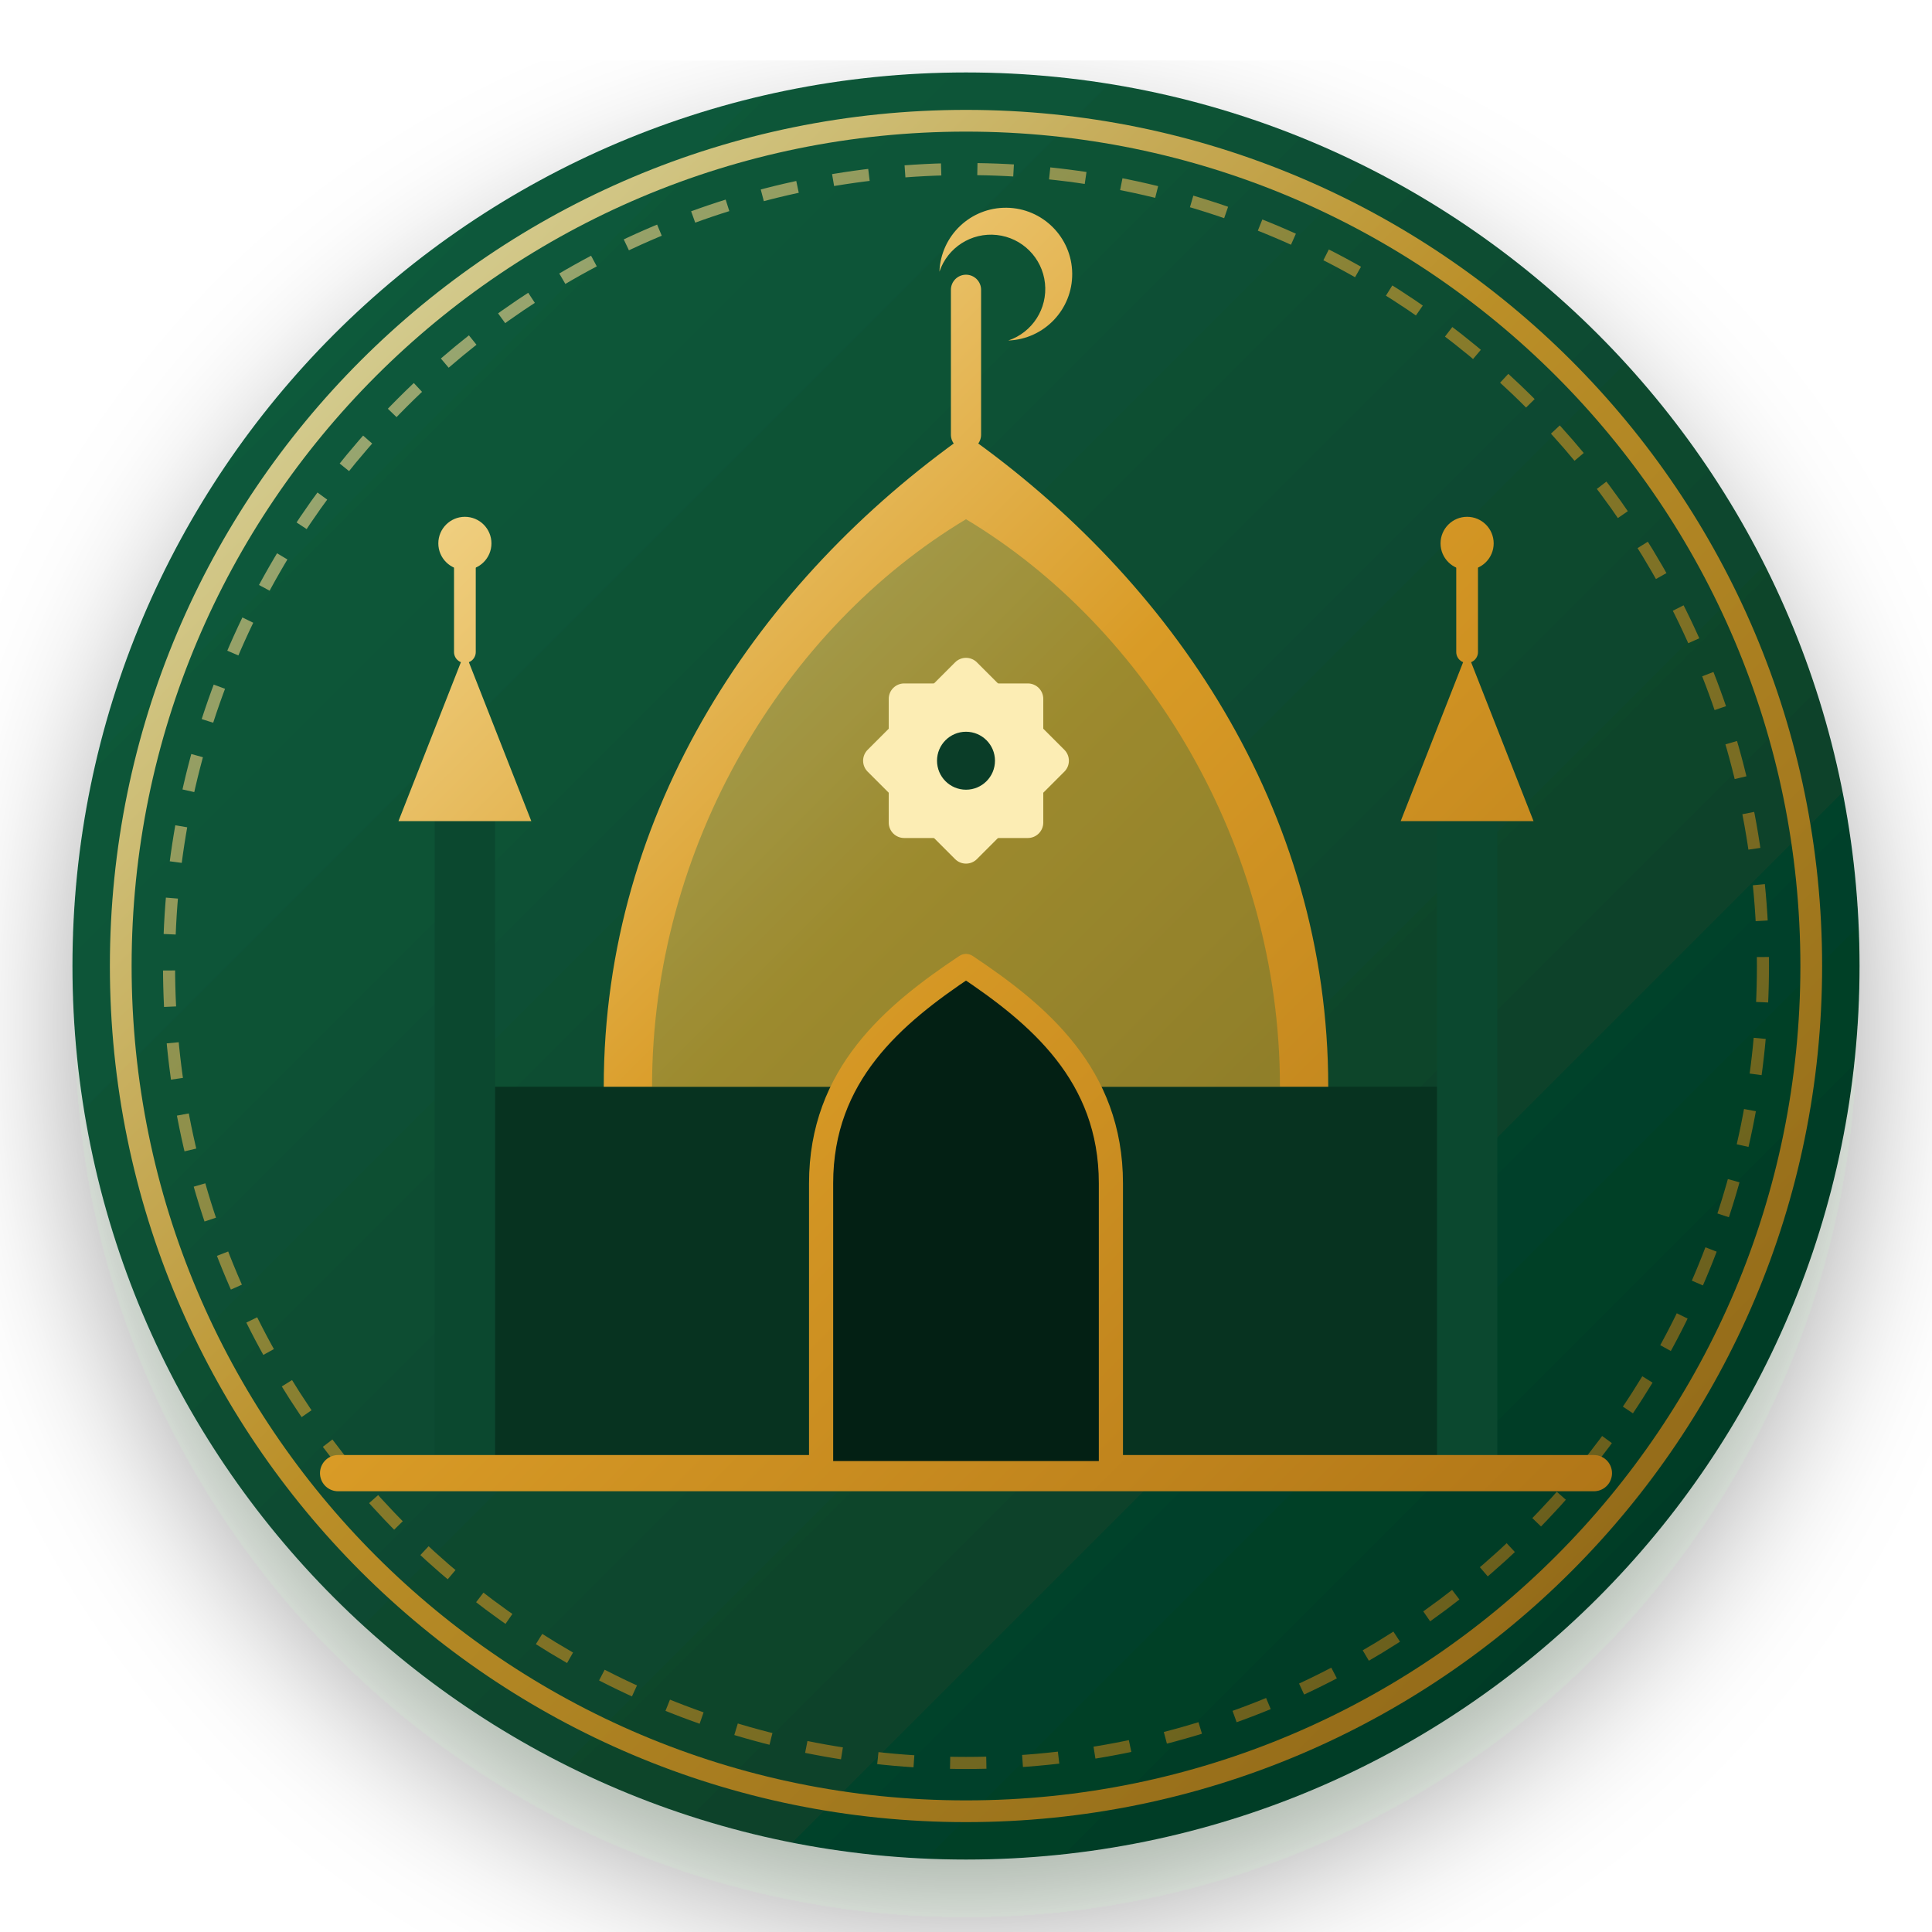
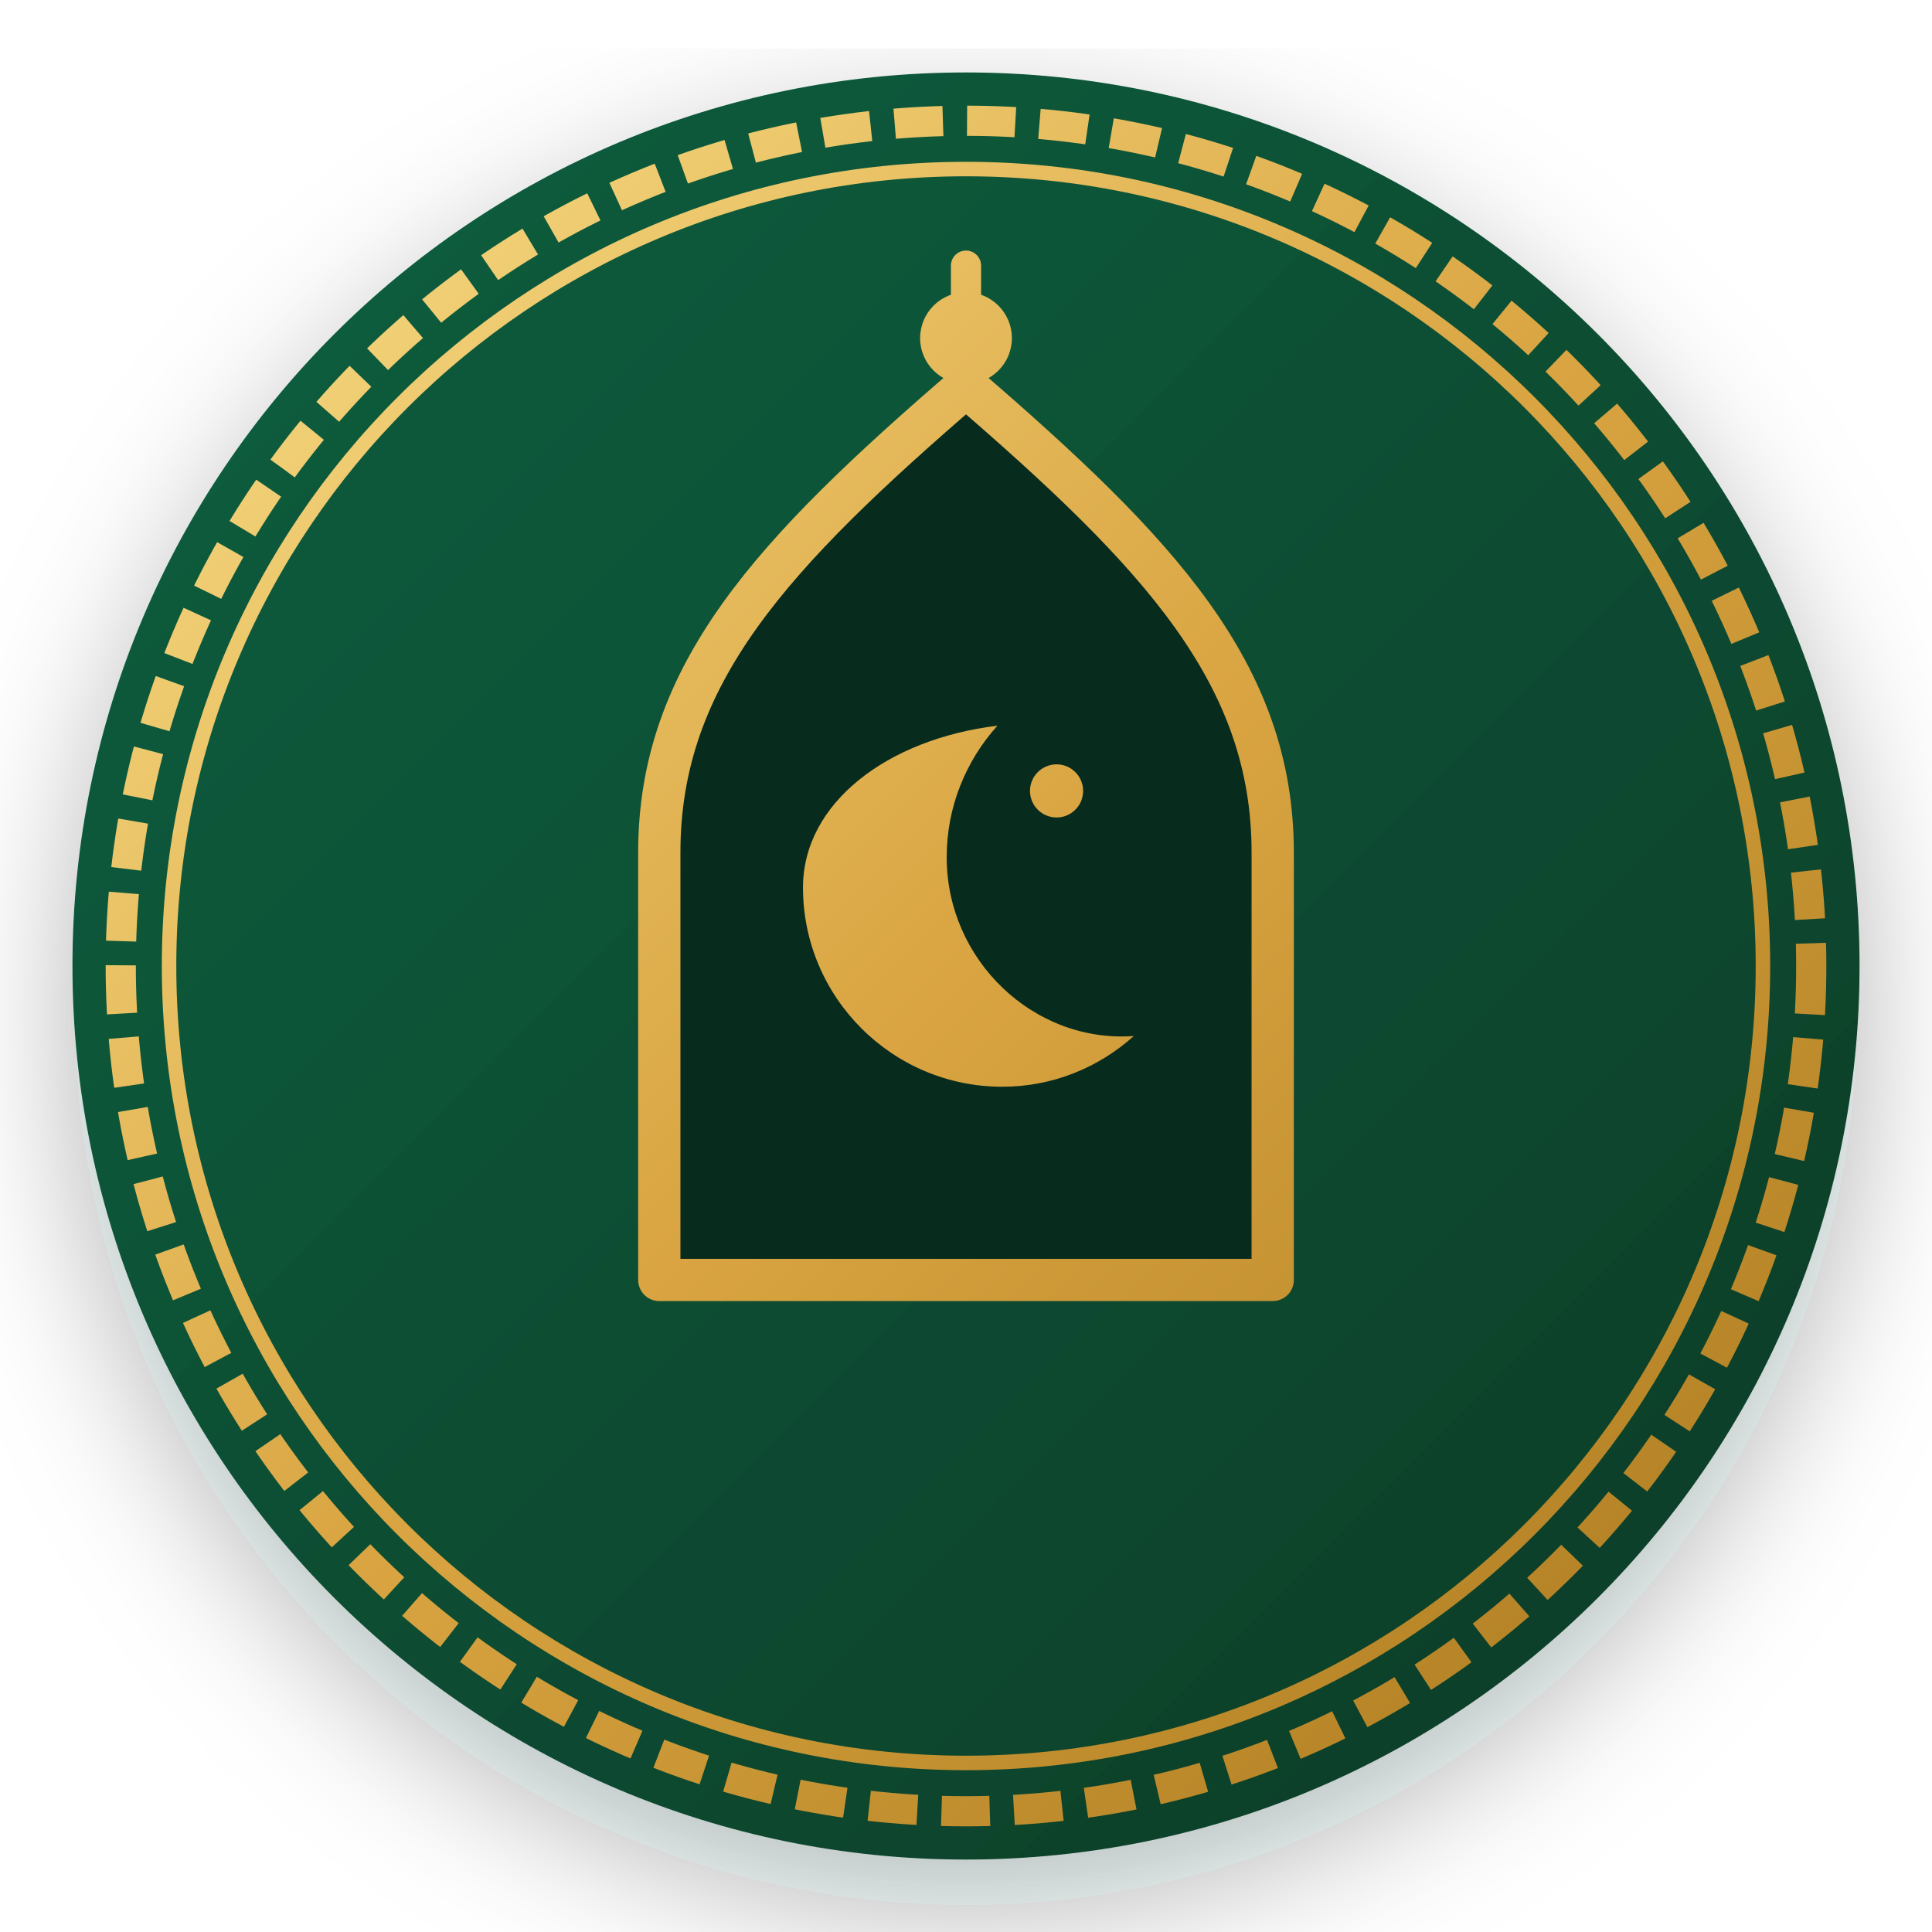
- <svg xmlns="http://www.w3.org/2000/svg" viewBox="0 0 160 160" width="160" height="160" fill="none" role="img" aria-label="Logo Masjid Raya Pro">
+ <svg xmlns="http://www.w3.org/2000/svg" viewBox="0 0 160 160" width="160" height="160" fill="none">
  <defs>
-     <linearGradient id="emGrad" x1="0" y1="0" x2="160" y2="160" gradientUnits="userSpaceOnUse">
-       <stop offset="0%" stop-color="#0e6241" />
-       <stop offset="100%" stop-color="#03331f" />
+     <linearGradient id="emeraldGrad" x1="0" y1="0" x2="160" y2="160" gradientUnits="userSpaceOnUse">
+       <stop stop-color="#0e6241" />
+       <stop offset="1" stop-color="#063925" />
    </linearGradient>
    <linearGradient id="goldGrad" x1="20" y1="20" x2="140" y2="140" gradientUnits="userSpaceOnUse">
-       <stop offset="0%" stop-color="#fcedb4" />
-       <stop offset="45%" stop-color="#d99b26" />
-       <stop offset="100%" stop-color="#a86e14" />
+       <stop stop-color="#f5d77f" />
+       <stop offset="0.5" stop-color="#d9a441" />
+       <stop offset="1" stop-color="#b07f22" />
    </linearGradient>
-     <filter id="shadow" x="-10%" y="-10%" width="120%" height="120%">
-       <feDropShadow dx="0" dy="5" stdDeviation="6" flood-color="#021c11" flood-opacity="0.35" />
+     <filter id="glow" x="-10%" y="-10%" width="120%" height="120%">
+       <feDropShadow dx="0" dy="4" stdDeviation="6" flood-color="#04261a" flood-opacity="0.3" />
    </filter>
  </defs>
-   <circle cx="80" cy="80" r="74" fill="url(#emGrad)" filter="url(#shadow)" />
-   <circle cx="80" cy="80" r="70" stroke="url(#goldGrad)" stroke-width="1.8" stroke-opacity="0.85" />
-   <circle cx="80" cy="80" r="66" stroke="url(#goldGrad)" stroke-width="1" stroke-dasharray="3 3" stroke-opacity="0.6" />
-   <path d="M 36 122 L 36 68 L 41 68 L 41 122 Z" fill="#0b482f" />
-   <path d="M 33 68 L 44 68 L 38.5 54 Z" fill="url(#goldGrad)" />
-   <line x1="38.5" y1="54" x2="38.5" y2="46" stroke="url(#goldGrad)" stroke-width="1.8" stroke-linecap="round" />
-   <circle cx="38.5" cy="45" r="2.2" fill="url(#goldGrad)" />
-   <path d="M 119 122 L 119 68 L 124 68 L 124 122 Z" fill="#0b482f" />
-   <path d="M 116 68 L 127 68 L 121.5 54 Z" fill="url(#goldGrad)" />
-   <line x1="121.5" y1="54" x2="121.5" y2="46" stroke="url(#goldGrad)" stroke-width="1.8" stroke-linecap="round" />
-   <circle cx="121.5" cy="45" r="2.2" fill="url(#goldGrad)" />
-   <path d="M 41 122 L 41 90 L 119 90 L 119 122 Z" fill="#073320" />
-   <line x1="28" y1="122" x2="132" y2="122" stroke="url(#goldGrad)" stroke-width="3" stroke-linecap="round" />
-   <path d="M 50 90 C 50 67 63 48 80 36 C 97 48 110 67 110 90 Z" fill="url(#goldGrad)" />
-   <path d="M 54 90 C 54 70 65 52 80 43 C 95 52 106 70 106 90 Z" fill="#0e6241" opacity="0.3" />
-   <line x1="80" y1="36" x2="80" y2="24" stroke="url(#goldGrad)" stroke-width="2.5" stroke-linecap="round" />
-   <path d="M 77.8 22.5 A 5.5 5.5 0 1 1 83.5 28.2 A 4.5 4.5 0 1 0 77.8 22.5 Z" fill="url(#goldGrad)" />
-   <path d="M 68 122 L 68 98 C 68 89 74 84 80 80 C 86 84 92 89 92 98 L 92 122 Z" fill="#032014" stroke="url(#goldGrad)" stroke-width="2" stroke-linejoin="round" />
-   <g transform="translate(80, 63) scale(1.6)" fill="url(#goldGrad)">
-     <rect x="-4" y="-4" width="8" height="8" rx="0.8" />
-     <rect x="-4" y="-4" width="8" height="8" rx="0.8" transform="rotate(45)" />
-     <circle cx="0" cy="0" r="1.5" fill="#0a3d28" />
-   </g>
+   <circle cx="80" cy="80" r="74" fill="url(#emeraldGrad)" filter="url(#glow)" />
+   <circle cx="80" cy="80" r="70" stroke="url(#goldGrad)" stroke-width="2.5" stroke-dasharray="4 2" />
+   <circle cx="80" cy="80" r="66" stroke="url(#goldGrad)" stroke-width="1.2" />
+   <path d="M80 32 C64 45.8 54.6 55.8 54.6 70.6 V106 H105.4 V70.6 C105.4 55.8 96 45.8 80 32 Z" stroke="url(#goldGrad)" stroke-width="3.5" stroke-linejoin="round" fill="#072b1d" />
+   <circle cx="80" cy="28" r="3.8" fill="url(#goldGrad)" />
+   <path d="M80 22 V28" stroke="url(#goldGrad)" stroke-width="2.5" stroke-linecap="round" />
+   <path fill-rule="evenodd" clip-rule="evenodd" fill="url(#goldGrad)" d="M66.5 73.5 C66.5 82.6 73.9 90 83 90 C87.2 90 91 88.4 93.9 85.8 C85.6 86.4 78.4 79.5 78.4 71 C78.4 66.8 80 63 82.6 60.1 C73.5 61.2 66.5 66.5 66.5 73.5 Z" />
+   <circle cx="87.5" cy="65.5" r="2.2" fill="url(#goldGrad)" />
</svg>
